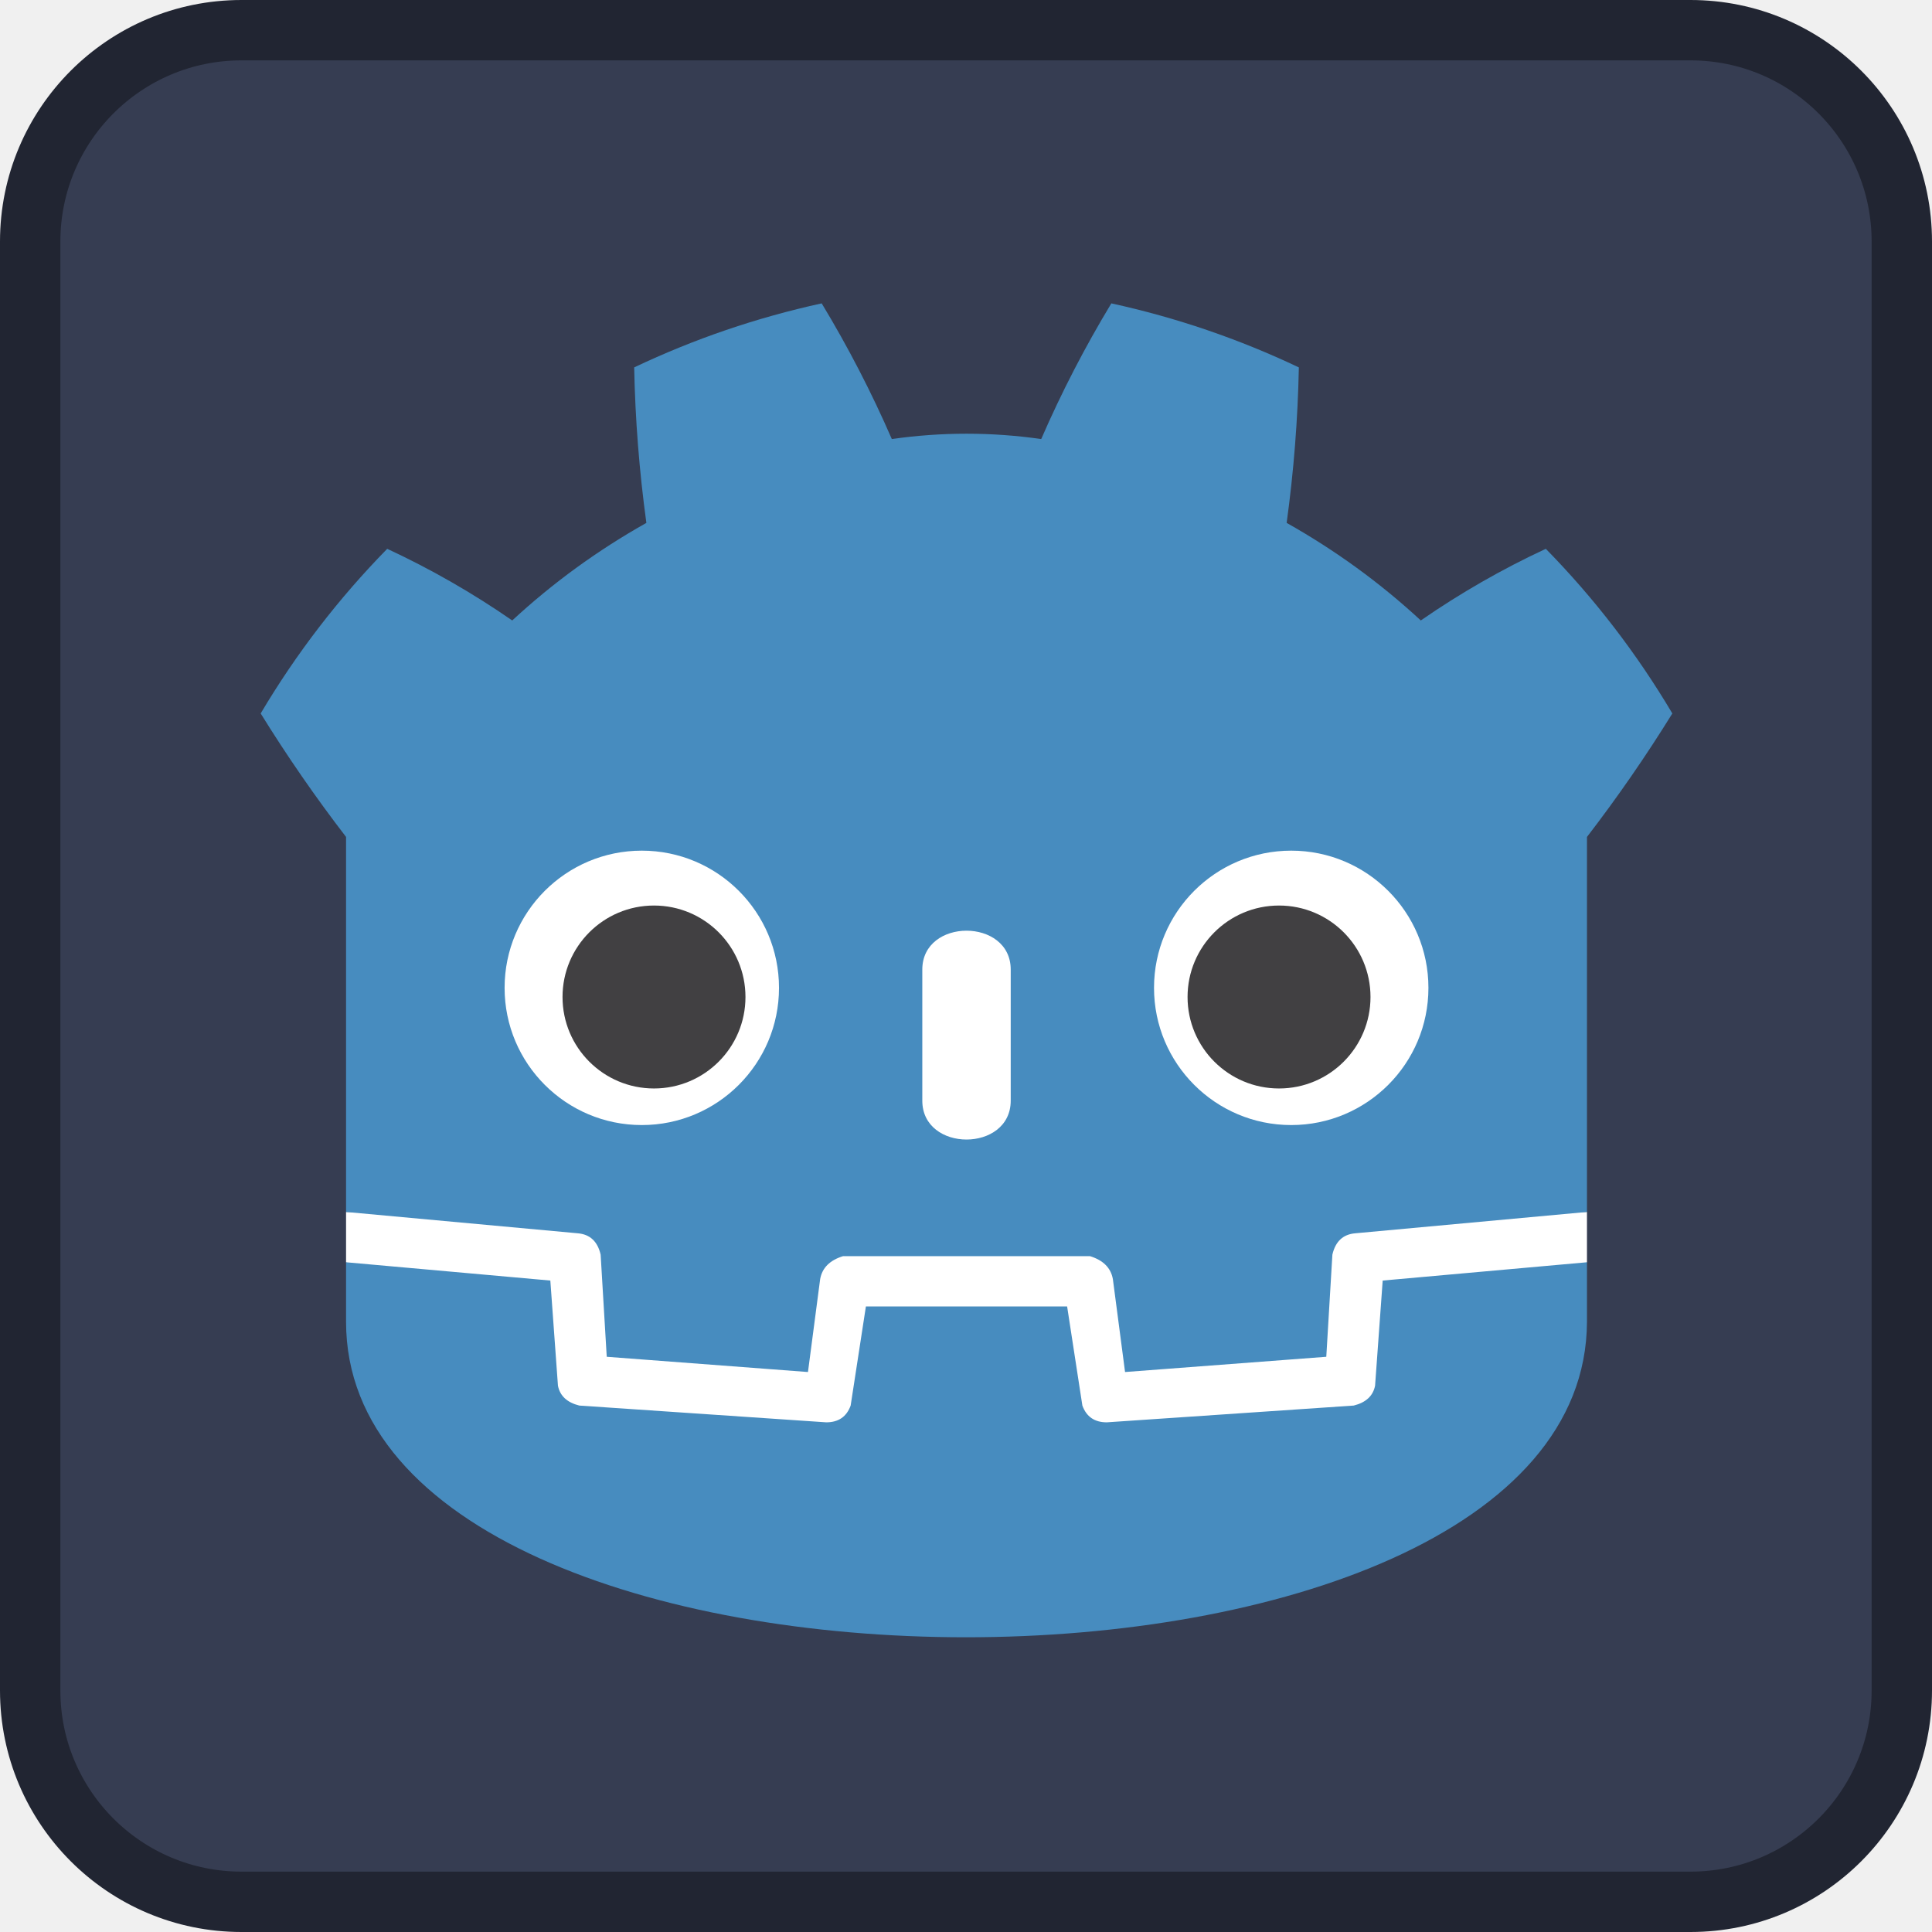
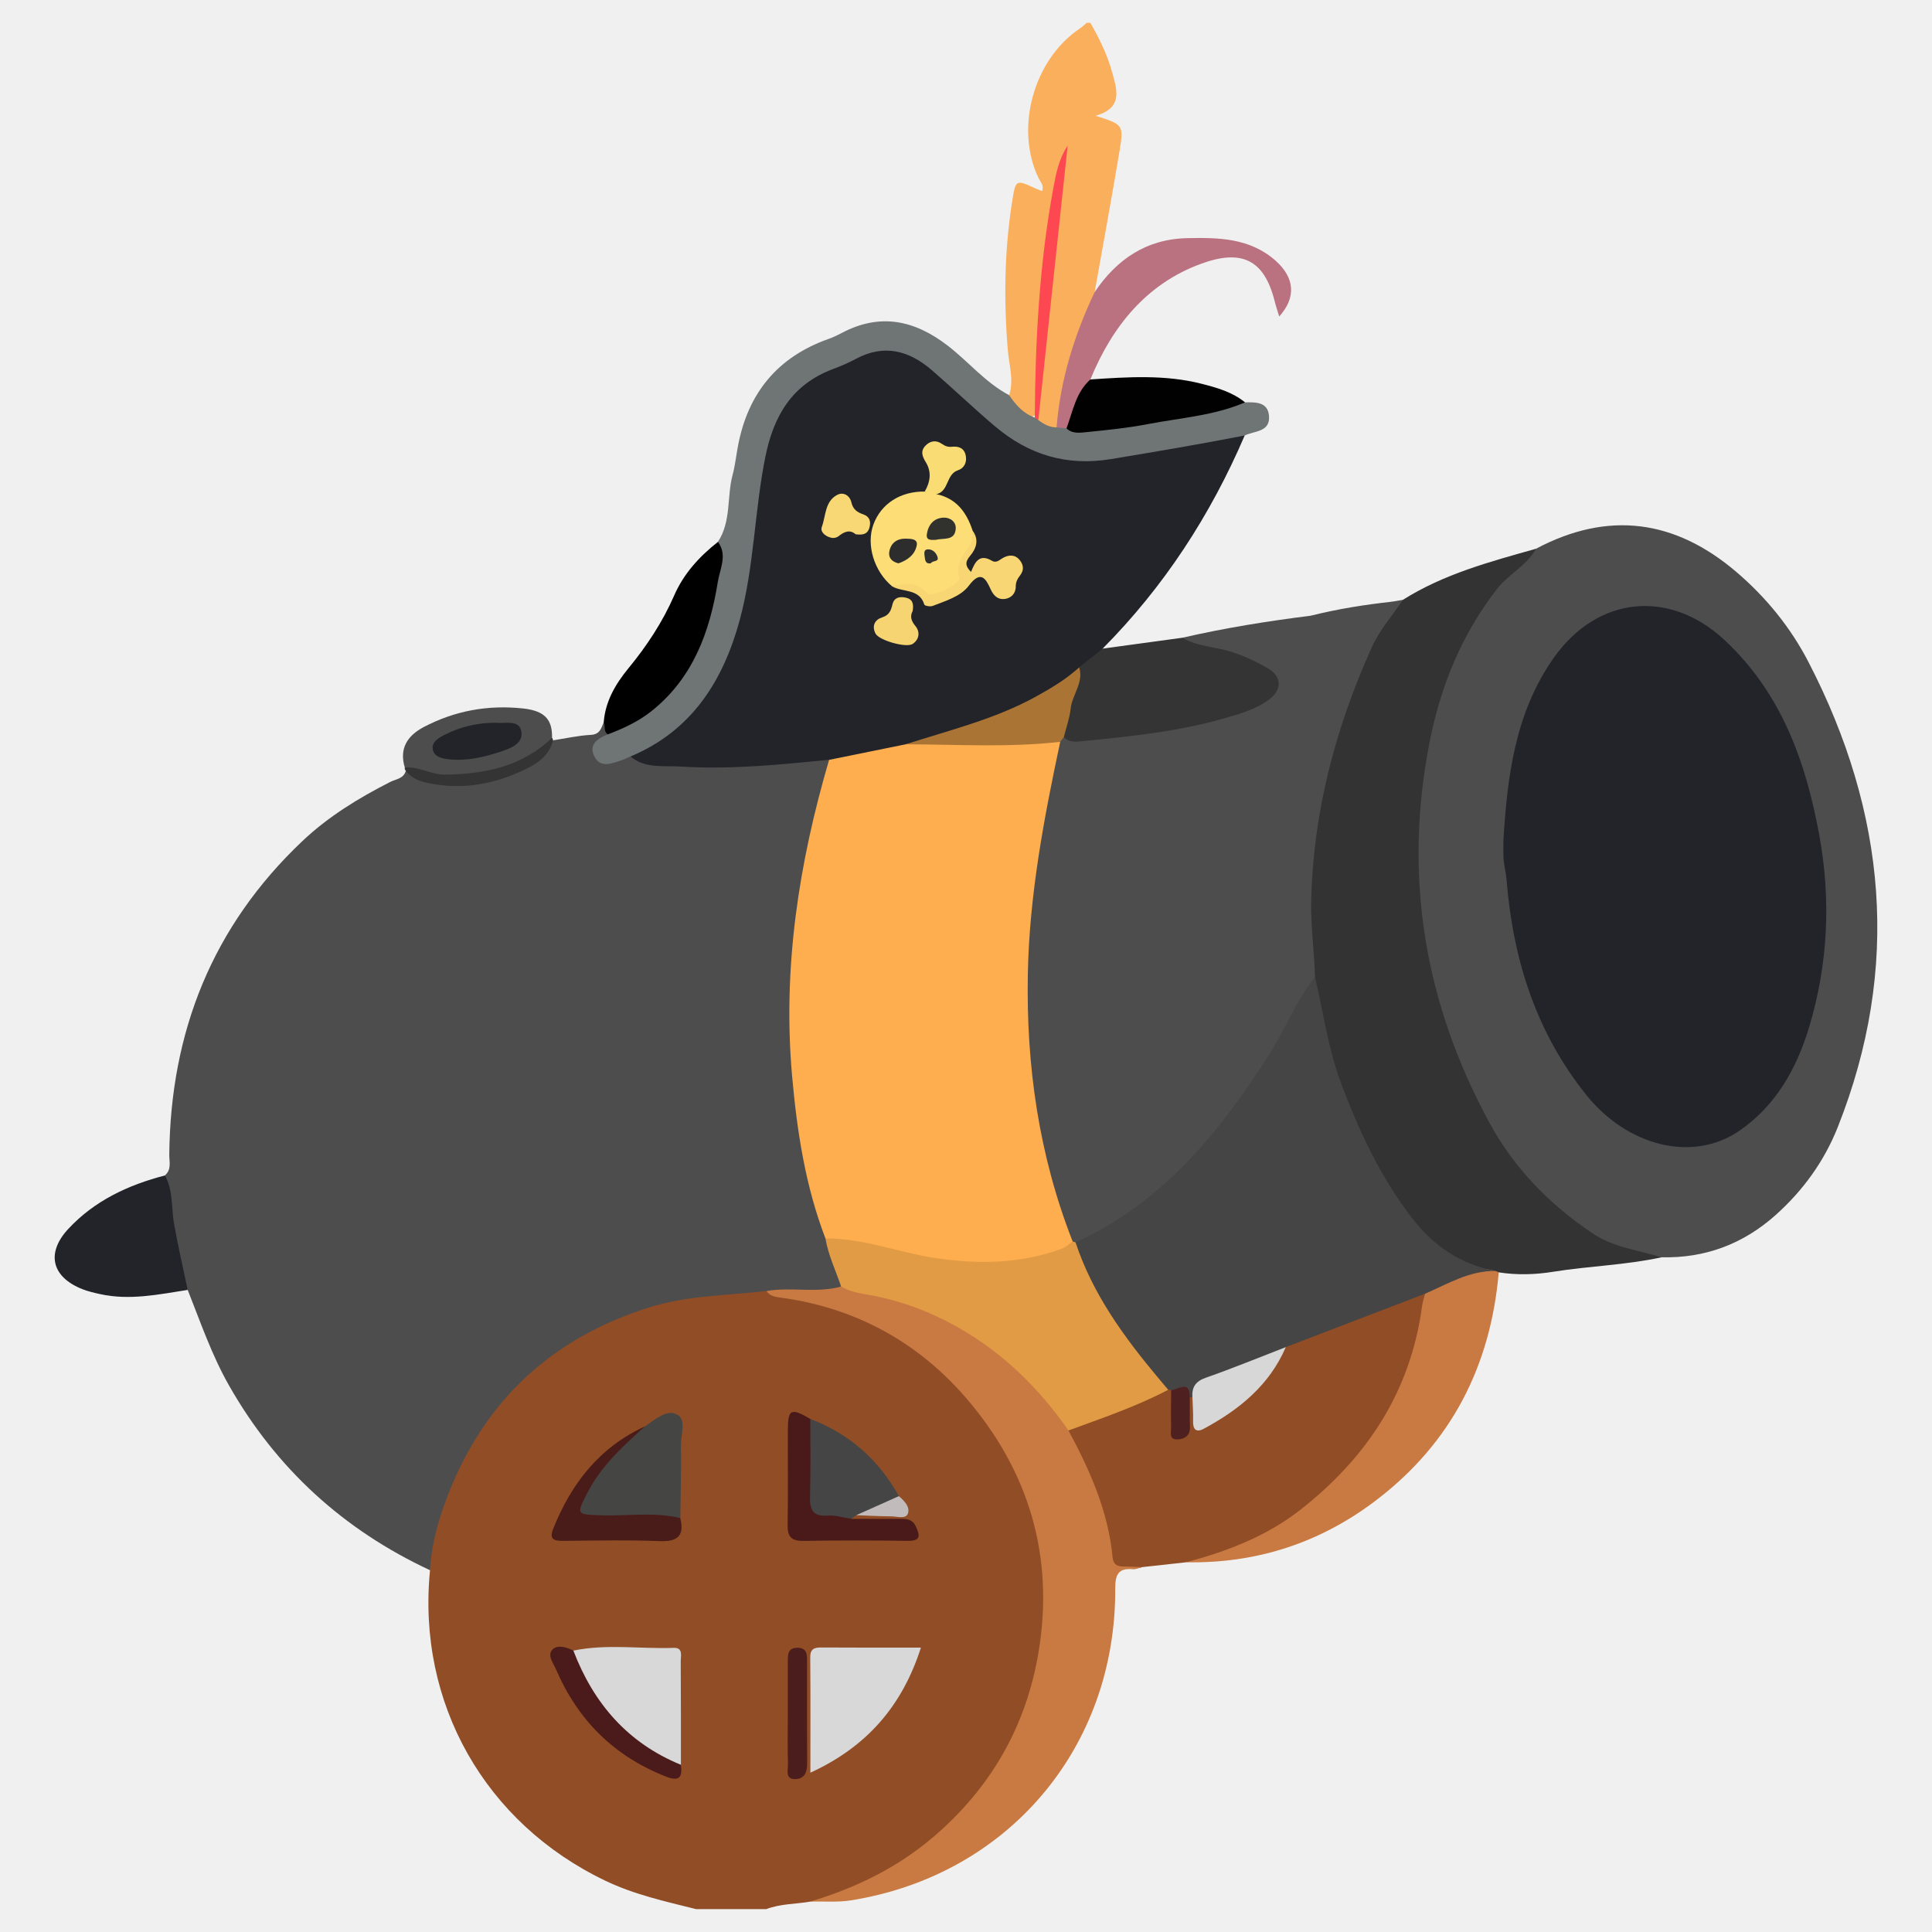
- <svg xmlns="http://www.w3.org/2000/svg" width="128" height="128">
-   <rect width="124" height="124" x="2" y="2" fill="#363d52" stroke="#212532" stroke-width="4" rx="14" />
-   <g fill="#fff" transform="translate(12.322 12.322)scale(.101)">
-     <path d="M105 673v33q407 354 814 0v-33z" />
-     <path fill="#478cbf" d="m105 673 152 14q12 1 15 14l4 67 132 10 8-61q2-11 15-15h162q13 4 15 15l8 61 132-10 4-67q3-13 15-14l152-14V427q30-39 56-81-35-59-83-108-43 20-82 47-40-37-88-64 7-51 8-102-59-28-123-42-26 43-46 89-49-7-98 0-20-46-46-89-64 14-123 42 1 51 8 102-48 27-88 64-39-27-82-47-48 49-83 108 26 42 56 81zm0 33v39c0 276 813 276 814 0v-39l-134 12-5 69q-2 10-14 13l-162 11q-12 0-16-11l-10-65H446l-10 65q-4 11-16 11l-162-11q-12-3-14-13l-5-69z" />
-     <path d="M483 600c0 34 58 34 58 0v-86c0-34-58-34-58 0z" />
-     <circle cx="725" cy="526" r="90" />
-     <circle cx="299" cy="526" r="90" />
-   </g>
-   <g fill="#414042" transform="translate(12.322 12.322)scale(.101)">
-     <circle cx="307" cy="532" r="60" />
-     <circle cx="717" cy="532" r="60" />
-   </g>
+ <svg xmlns="http://www.w3.org/2000/svg" id="Capa_1" data-name="Capa 1" viewBox="0 0 512 512">
+   <defs>
+     <style>
+       .cls-1 {
+         fill: #fcdd76;
+       }
+ 
+       .cls-1, .cls-2, .cls-3, .cls-4, .cls-5, .cls-6, .cls-7, .cls-8, .cls-9, .cls-10, .cls-11, .cls-12, .cls-13, .cls-14, .cls-15, .cls-16, .cls-17, .cls-18, .cls-19, .cls-20, .cls-21, .cls-22, .cls-23, .cls-24, .cls-25, .cls-26, .cls-27, .cls-28, .cls-29, .cls-30, .cls-31, .cls-32, .cls-33 {
+         stroke-width: 0px;
+       }
+ 
+       .cls-2 {
+         fill: #343434;
+       }
+ 
+       .cls-3 {
+         fill: #4b1d1c;
+       }
+ 
+       .cls-4 {
+         fill: #000001;
+       }
+ 
+       .cls-5 {
+         fill: #491b19;
+       }
+ 
+       .cls-6 {
+         fill: #4e2120;
+       }
+ 
+       .cls-7 {
+         fill: #31312e;
+       }
+ 
+       .cls-8 {
+         fill: #6f7474;
+       }
+ 
+       .cls-9 {
+         fill: #914d25;
+       }
+ 
+       .cls-10 {
+         fill: #010102;
+       }
+ 
+       .cls-11 {
+         fill: #454544;
+       }
+ 
+       .cls-12 {
+         fill: #454545;
+       }
+ 
+       .cls-13 {
+         fill: #ba7180;
+       }
+ 
+       .cls-14 {
+         fill: #e29b45;
+       }
+ 
+       .cls-15 {
+         fill: #c97a42;
+       }
+ 
+       .cls-16 {
+         fill: #30302e;
+       }
+ 
+       .cls-17 {
+         fill: #aa7434;
+       }
+ 
+       .cls-18 {
+         fill: #c2bbbb;
+       }
+ 
+       .cls-19 {
+         fill: #222429;
+       }
+ 
+       .cls-20 {
+         fill: #d8d7d7;
+       }
+ 
+       .cls-21 {
+         fill: #f6d472;
+       }
+ 
+       .cls-22 {
+         fill: #feae4e;
+       }
+ 
+       .cls-23 {
+         fill: #4a1b1a;
+       }
+ 
+       .cls-24 {
+         fill: #f8d874;
+       }
+ 
+       .cls-25 {
+         fill: #f7d673;
+       }
+ 
+       .cls-26 {
+         fill: #2d2d2d;
+       }
+ 
+       .cls-27 {
+         fill: #333;
+       }
+ 
+       .cls-28 {
+         fill: #fd4852;
+       }
+ 
+       .cls-29 {
+         fill: #faaf5d;
+       }
+ 
+       .cls-30 {
+         fill: #fadc75;
+       }
+ 
+       .cls-31 {
+         fill: #491a19;
+       }
+ 
+       .cls-32 {
+         fill: #d8d8d8;
+       }
+ 
+       .cls-33 {
+         fill: #4d4d4d;
+       }
+     </style>
+   </defs>
+   <path class="cls-9" d="M184.49,505.94c-8.16-2.04-16.37-3.84-24.05-7.52-31.92-15.27-49.97-47.11-46.48-82.29-1.4-2.4-1.36-4.9-.75-7.53,5.45-23.53,17.62-42.33,38.55-55.03,15.77-9.57,32.99-13.15,51.25-12.59,2.83,1.93,6.25,1.57,9.38,2.21,37.65,7.68,65.83,41.74,65.6,80.18-.21,34.99-16.73,60.18-47.32,76.56-4.99,2.67-10.53,2.94-15.89,4.01-3.9.68-7.94.55-11.72,2h-18.55Z" />
+   <path class="cls-29" d="M267.44,104.72c1.31-3.99-.03-7.95-.35-11.87-1.11-13.32-.92-26.57,1.19-39.77.88-5.53,1.01-5.51,6.17-3.13.54.25,1.11.45,1.71.69.56-1.52-.41-2.37-.87-3.32-6.43-13.2-1.46-31.45,10.85-39.75.66-.44,1.23-1.01,1.84-1.52.33,0,.65,0,.98,0,2.33,4.09,4.43,8.3,5.69,12.84,1.3,4.69,3.17,9.7-4.32,11.79,7.36,2.34,7.52,2.37,6.33,9.5-2.07,12.43-4.36,24.82-6.56,37.22,1.15,1.55.6,3.16-.08,4.6-4.23,8.85-6.06,18.38-8.12,27.86-.3,1.4-.31,2.94-1.61,3.94-2.69.92-4.52-.01-5.59-2.59,1.27-23.56,3.2-47.05,7.23-70.31-3.96,22.79-5.86,45.8-7.17,68.88-3.59,2.22-6.44.26-7.33-5.05Z" />
+   <path class="cls-33" d="M313.33,169.01c11.24-2.58,22.62-4.42,34.06-5.84,7.42-.03,14.68-.96,21.62-3.73.93-.16,1.85-.32,2.78-.48,1.22,1.74.07,3.13-.81,4.41-11.48,16.78-16.47,35.89-19.75,55.55-1.93,11.57-2.64,23.23-1.12,34.94.19,1.46.11,2.92-.29,4.35-8.1,16.35-17.45,31.9-29.38,45.82-8.35,9.73-17.98,17.84-29.28,23.92-2.11,1.13-4.23,2.56-6.88,1.87-.51-.22-.94-.54-1.31-.96-5.17-9.75-7.56-20.37-9.52-31.1-6-32.75-2.55-65.05,4.81-97.15.33-1.46.99-2.74,1.63-4.06.39-.77.96-1.34,1.75-1.68,12.77-.96,25.53-2.04,38.01-5.18,4.72-1.19,9.52-2.22,13.73-4.79,4.09-2.5,4.06-4.62-.01-7.1-4.65-2.84-9.92-3.9-15.09-5.29-1.95-.53-4.81-.23-4.93-3.51Z" />
+   <path class="cls-33" d="M407.04,145.43c19.14-10.16,36.86-7.74,53.16,6.18,7.86,6.72,14.34,14.7,19.08,23.86,20.62,39.9,24.5,80.96,7.76,123.2-3.57,9.02-9.2,16.82-16.46,23.31-8.59,7.68-18.68,11.49-30.25,11.21-9.62.62-17.63-3.12-24.99-8.94-13.37-10.56-22.39-24.22-29.02-39.69-8.52-19.87-12.59-40.69-12.14-62.18.44-20.83,4.38-40.98,15.48-59.17,4.45-7.29,9.52-13.88,17.38-17.78Z" />
+   <path class="cls-19" d="M329.86,115.41c-9.07,21.15-21.41,40.12-37.65,56.48-.48,3.26-3.69,4.22-5.41,6.43-11.1,9.12-24.04,14.27-37.81,17.67-3.13.77-6.14,1.95-9.22,2.89-6.88,1.38-13.66,3.3-20.68,3.96-15.77,2.71-31.6,3.38-47.5,1.37-1.99-.25-3.84-.77-4.84-2.76-.38-2.31,1.47-3.12,2.95-3.96,16.77-9.55,23.83-25.09,26.57-43.21,1.68-11.08,2.58-22.27,4.88-33.27,3.48-16.62,15.2-27.51,31.99-29.6,5.42-.68,9.82,1.64,14,4.6,6.14,4.33,11.07,10.03,16.76,14.88,9.12,7.77,19.23,11.01,31.16,8.88,9.44-1.68,18.94-2.98,28.34-4.94,2.15-.45,4.47-1.34,6.46.59Z" />
+   <path class="cls-27" d="M407.04,145.43c-2.45,4.52-7.25,6.69-10.38,10.73-9.39,12.11-14.91,25.78-17.81,40.55-6.98,35.56-1.34,69.27,15.96,101,6.55,12.02,15.96,21.58,27.33,29.2,5.51,3.7,12.06,4.38,18.18,6.29-9.46,2.06-19.17,2.3-28.7,3.83-4.82.78-9.62.9-14.44.16-.43.29-.9.46-1.42.49-9.14-.47-16.02-5.46-21.34-12.13-14.32-18-22.84-38.66-26.45-61.35-.28-1.78,0-3.55.52-5.27-.19-6.79-1.17-13.53-1.01-20.37.55-23.54,6.48-45.78,16.09-67.09,2.03-4.49,5.44-8.36,8.22-12.51,10.85-6.85,23.08-10.1,35.25-13.53Z" />
+   <path class="cls-9" d="M314.35,414.02c-3.91.43-7.82.86-11.73,1.29-1.41.57-2.92.09-4.34.34-3.29.57-4.8-.93-5.3-4.05-1.56-9.55-4.54-18.63-9.15-27.16-.85-1.57-1.57-3.24-1.22-5.12.34-.97,1.03-1.71,1.93-2.09,8.22-3.42,16.22-7.41,24.92-9.58.5.04.94.23,1.34.53,2.31,2.88.65,6.54,2.03,10.25,1.26-2.89.23-5.86,1.93-8.05.35-.33.76-.48,1.24-.48.82.32,1.21,1,1.47,1.78,1.76,5.39,1.76,5.32,6.69,2.07,6.76-4.45,11.59-10.59,15.75-17.38,1.36-1.49,3.18-2.2,5.01-2.88,8.36-3.1,16.55-6.63,24.88-9.81,2.51-.96,5.03-2.46,7.92-1.16,1.51,1.91.91,4.07.53,6.08-5.51,29.14-22.17,49.61-48.78,62.17-4.7,2.22-9.99,2.55-15.11,3.23Z" />
+   <path class="cls-15" d="M283.16,379.09c5.7,10.59,10.55,21.47,11.69,33.64.18,1.89,1.25,2.42,2.93,2.42,1.61,0,3.23.1,4.84.16-.78.2-1.58.62-2.34.55-3.89-.36-4.75,1.38-4.73,5.11.21,42.24-28.49,76.05-70.1,82.65-3.49.55-7.13.23-10.7.31,11.91-3.58,22.88-8.86,32.46-17,15.32-13.04,24.75-29.41,28.03-49.18,4.22-25.44-2.66-48.11-19.31-67.37-12.79-14.8-29.35-23.83-49-26.49-1.52-.21-2.89-.38-3.79-1.75,1.43-2.25,3.77-2.11,5.97-2.16,4.14-.08,8.27-.1,12.4.02,21.77,2.28,40.17,11.33,54.69,27.78,2.9,3.29,6.96,6.12,6.97,11.3Z" />
+   <path class="cls-8" d="M329.86,115.41c-11.77,2.3-23.59,4.29-35.42,6.25-11.79,1.95-21.85-1.15-30.74-8.67-5.7-4.82-11.09-10-16.74-14.88-6.05-5.23-12.68-7.02-20.18-2.98-1.99,1.07-4.11,1.95-6.23,2.75-10.68,4.08-15.52,12.32-17.71,23.13-2.9,14.32-2.96,29.09-6.78,43.21-4.38,16.17-12.7,29.45-28.97,36.25-.67,1.33-1.59,2.45-3.07,2.88-2.99.88-5.93.89-7.56-2.25-1.96-3.78.81-5.51,3.59-7.05.7-.67,1.48-1.29,2.36-1.66,16.99-7.1,23.03-21.7,26.13-38.26.65-3.49,1.02-7.04,1.71-10.53,3.59-5.43,2.33-11.92,3.91-17.8.67-2.5.93-5.11,1.42-7.66,2.64-13.94,10.45-23.51,23.94-28.3,1.22-.43,2.41-.99,3.55-1.6,10.16-5.37,19.31-3.41,28.11,3.38,5.51,4.25,9.98,9.8,16.25,13.1,1.75,2.56,3.73,4.86,6.78,5.93.45.03.77.26.94.68,1.46,1.04,2.96,1.95,4.85,1.93.95-.64,1.95-1.13,3.14-1.03,11.39.6,22.38-2.17,33.48-4.01,4.42-.73,8.75-2.16,13.33-1.59,2.84-.06,6.04-.12,6.35,3.57.36,4.37-3.89,3.94-6.45,5.22Z" />
+   <path class="cls-15" d="M314.35,414.02c10.86-2.92,21.24-6.85,30.22-13.88,17.7-13.86,29.26-31.37,32.29-54,.15-1.11.53-2.2.8-3.29,2.81-5.18,8.09-5.56,12.98-6.38,1.78-.3,3.82-.18,5.69.36.3.08.58.2.85.36-2.14,24.78-12.54,45.17-32.43,60.35-14.84,11.32-31.69,16.83-50.4,16.48Z" />
+   <path class="cls-2" d="M286.01,176.84c2.07-1.65,4.13-3.3,6.2-4.95l21.12-2.88c4.14,2.42,9,2.37,13.43,3.86,3.28,1.1,6.34,2.57,9.26,4.26,3.71,2.14,3.76,5.68.32,8.24-3.58,2.66-7.82,3.83-12.04,5.03-12.2,3.49-24.76,4.77-37.33,6-1.72.17-3.62.46-5.05-1.08-2.17-5.97,1.13-10.88,3.13-16.04.32-.81,1.62-1.23.95-2.44Z" />
+   <path class="cls-13" d="M282.64,113.51c-.88-.08-1.76-.16-2.64-.24,1.01-12.61,4.7-24.48,10.09-35.85,5.87-8.74,13.77-14.08,24.54-14.31,8.28-.18,16.57-.04,23.33,5.9,5.18,4.56,5.6,9.84,1.04,14.86-.45-1.49-.9-2.83-1.24-4.19-2.82-11.12-8.97-13.61-19.43-9.79-14.48,5.28-23.6,16.59-29.37,30.67-1.24,4.74-2.01,9.71-6.32,12.95Z" />
+   <path class="cls-10" d="M282.64,113.51c1.68-4.52,2.45-9.5,6.32-12.95,9.87-.65,19.75-1.34,29.5,1.15,4.08,1.04,8.13,2.19,11.49,4.92-8.26,3.54-17.19,4.11-25.86,5.78-5.25,1.01-10.59,1.55-15.91,2.08-1.84.18-3.92.58-5.55-.97Z" />
+   <path class="cls-33" d="M369.01,159.44c-.29,4.2-4.02,2.33-6.02,3.06-3.74,1.35-7.96,1.03-11.81,2.45-1.5.55-2.47-1.27-3.79-1.78,7.11-1.8,14.34-2.93,21.62-3.73Z" />
+   <path class="cls-33" d="M161.1,194.6c-2.75,1.09-5.25,2.7-3.52,5.99,1.53,2.92,4.4,1.8,6.85.98.91-.3,1.78-.73,2.66-1.11,3.94,3.33,8.87,2.39,13.33,2.68,13.13.84,26.23-.5,39.3-1.78,2.04,2.46.72,4.96,0,7.38-5.71,19.44-8.61,39.38-8.7,59.54-.09,20.01,2.81,39.79,9.04,58.94.61,2.98,2.09,5.69,2.81,8.65.41,1.69,1.14,3.38.03,5.08-6.5,1.82-13.22.04-19.77,1.18-10.4,1.22-20.94,1.14-31.12,4.35-27.53,8.69-45.63,26.81-54.86,53.99-1.72,5.07-2.88,10.28-3.2,15.65-22.92-10.69-40.72-26.91-53.25-48.94-4.59-8.07-7.57-16.8-10.97-25.37-.68-.69-1.6-1.27-1.87-2.21-2.66-9.18-5.05-18.42-4.14-28.13,1.79-1.53,1.13-3.6,1.14-5.47.32-32.55,11.42-60.51,35.24-83.07,6.89-6.53,14.9-11.42,23.32-15.71,1.52-.77,3.59-.84,4.13-2.99,9.24,3.41,18.34,3,27.64-.19,4.69-1.61,7.65-5.13,11.35-7.84,3.34-.51,6.67-1.27,10.03-1.45,2.43-.12,2.74-1.76,3.42-3.32,1.3.72,1.3,1.9,1.11,3.14Z" />
+   <path class="cls-19" d="M43.72,311.5c2.23,4.07,1.65,8.65,2.43,12.99,1.05,5.81,2.38,11.57,3.59,17.35-7.7,1.2-15.39,2.84-23.23,1.11-1.58-.35-3.18-.72-4.68-1.31-8.13-3.21-9.69-9.55-3.74-15.96,6.96-7.49,15.87-11.64,25.63-14.18Z" />
+   <path class="cls-4" d="M161.1,194.6c-1.25-.74-.59-2.15-1.11-3.14.42-5.6,3.12-10.18,6.56-14.37,4.87-5.92,9.05-12.26,12.13-19.31,2.53-5.8,6.68-10.31,11.59-14.18,2.58,3.52.51,7.16-.04,10.59-2.13,13.26-6.56,25.48-17.56,34.25-3.47,2.76-7.44,4.61-11.56,6.16Z" />
+   <path class="cls-33" d="M107.28,203.41c-1.55-5.06.73-8.47,4.97-10.71,8.25-4.36,17.11-5.95,26.36-4.95,5.74.62,7.79,2.92,7.69,7.77-1.85,3.6-4.76,5.96-8.5,7.46-8.19,3.29-16.49,5-25.33,2.86-1.98-.48-3.37-1.84-5.19-2.41Z" />
+   <path class="cls-2" d="M107.28,203.41c3.71-.38,6.92,1.91,10.63,1.87,10.57-.12,20.43-2.13,28.39-9.76.17.21.25.45.24.72-.81,3.44-3.36,5.59-6.18,7.05-8.67,4.49-17.82,6.31-27.57,4.08-2.18-.5-3.88-1.39-5.24-3.09-.24-.24-.33-.52-.27-.85Z" />
+   <path class="cls-32" d="M244.06,436.62c-5,15.58-14.41,26.32-29.3,33.16,0-10.57.05-20.55-.04-30.52-.02-2.24.99-2.68,2.94-2.66,8.58.06,17.16.03,26.4.03Z" />
+   <path class="cls-32" d="M151.95,437.43c8.82-1.84,17.73-.41,26.59-.73,2.59-.09,1.85,2.22,1.86,3.66.07,9.11.04,18.22.05,27.33-1.63,1.05-3.15.29-4.58-.41-11.43-5.57-19.05-14.67-24.02-26.17-.51-1.19-.82-2.48.09-3.68Z" />
+   <path class="cls-11" d="M170.91,378.01c2.66-1.75,5.7-4.66,8.56-3.13,2.5,1.34.93,5.33.98,8.13.11,6.44-.09,12.88-.16,19.31-8.17,2-16.43,1.1-24.64.54-3.63-.25-3.69-3.21-2.46-5.92,2.97-6.5,7.69-11.62,13.34-15.86,1.41-1.06,2.87-2.11,4.38-3.07Z" />
+   <path class="cls-12" d="M226.94,401.53c-.45.33-.9.66-1.35.99-7.84,3.44-13.64-.6-12.91-7.29.48-4.45.05-8.99.11-13.49.03-2.11.08-4.22,1.96-5.7,10.34,3.93,18.1,10.81,23.47,20.45-.64,2.72-2.83,3.22-5.13,3.68-2.05.4-4.2.44-6.14,1.36Z" />
+   <path class="cls-31" d="M214.74,376.04c0,6.79.12,13.58-.08,20.36-.1,3.5.57,5.58,4.72,5.25,2.03-.16,4.13.55,6.2.86,4.37,0,8.75.04,13.12,0,1.7-.01,3.16.16,4,1.99,1.08,2.35,1.44,3.89-2.11,3.84-9.23-.13-18.46-.14-27.69.01-3.21.05-4.23-1.14-4.17-4.26.15-8.42.02-16.84.06-25.26.03-5.42.86-5.78,5.94-2.8Z" />
+   <path class="cls-5" d="M170.91,378.01c-5.77,5.18-11.51,10.37-15.16,17.43-3.1,6-3.11,5.92,3.75,6.14,6.93.22,13.91-.96,20.78.74,1.15,4.76-.72,6.28-5.53,6.09-8.44-.34-16.91-.14-25.37-.07-2.34.02-3.96-.21-2.79-3.16,4.79-12.03,12.28-21.64,24.32-27.17Z" />
+   <path class="cls-23" d="M151.95,437.43c5.35,14,14.41,24.5,28.5,30.26.42,3.27-.37,4.53-3.99,3.11-13.74-5.39-23.32-14.94-29.11-28.4-.72-1.68-2.43-3.78-.91-5.28,1.34-1.31,3.69-.62,5.5.3Z" />
+   <path class="cls-3" d="M208.78,454.41c0-4.7,0-9.4,0-14.1,0-1.86,0-3.69,2.67-3.63,2.35.06,2.42,1.69,2.42,3.38,0,9.08-.03,18.16.03,27.24.02,2.24-.63,4.05-3,4.17-2.96.15-2.04-2.38-2.08-3.93-.13-4.37-.04-8.75-.04-13.13Z" />
+   <path class="cls-18" d="M226.94,401.53c3.76-1.68,7.51-3.36,11.27-5.04,1.49,1.27,3.11,2.98,2.33,4.76-.59,1.36-2.92.59-4.47.59-3.04,0-6.09-.19-9.13-.3Z" />
+   <path class="cls-28" d="M275.16,111.33c-.31-.23-.63-.45-.94-.68.15-20.46,1.21-40.84,4.96-61,.7-3.79,1.45-7.59,3.76-11.05-2.59,24.24-5.18,48.49-7.77,72.73Z" />
+   <path class="cls-22" d="M218.76,328.22c-5.34-13.92-7.56-28.48-8.86-43.22-2.51-28.55,1.8-56.31,9.82-83.63,6.76-1.37,13.52-2.74,20.28-4.12,12.24-2.55,24.67-1.57,37.02-2,1.51-.05,2.89.12,3.95,1.34-4.32,20.27-8.18,40.61-8.58,61.44-.47,24.4,2.92,48.14,11.87,70.96-.1,3.73-3.27,4.12-5.72,4.84-10.11,3-20.52,3.09-30.79,1.54-8.61-1.3-16.97-4.12-25.64-5.33-1.33-.19-2.42-.89-3.36-1.82Z" />
+   <path class="cls-12" d="M396.33,336.83c-6.91-.13-12.64,3.41-18.67,6.02-12.31,4.72-24.62,9.44-36.92,14.15-1.99,2.49-4.74,3.67-7.64,4.77-5.98,2.26-12.27,3.97-17.1,8.55-.23,0-.46,0-.69,0-1.7-.49-3.46-.85-4.93-1.93-.26-.02-.53-.05-.79-.09-1.94-.12-3.3-1.25-4.46-2.64-7.58-9.1-14.22-18.83-19.25-29.58-.98-2.09-2.47-4.34-.85-6.85,22.96-10.42,38-28.99,51.17-49.54,4.35-6.78,7.21-14.43,12.29-20.77,2.19,9.24,3.42,18.69,6.75,27.69,4.79,12.97,10.62,25.38,19.08,36.35,5.57,7.22,12.84,12.15,22.01,13.86Z" />
+   <path class="cls-14" d="M285.03,329.23c4.54,13.75,12.9,25.18,22.06,36.11.83.99,1.67,1.98,2.5,2.97-8.46,4.45-17.5,7.49-26.43,10.78-9.16-13.15-20.6-23.62-35.28-30.4-6.09-2.81-12.41-4.7-19-5.78-2.11-.34-4.1-.92-5.97-1.95-1.4-4.24-3.41-8.28-4.15-12.74,9.88-.13,19.07,3.61,28.65,5.1,11.46,1.78,22.97,1.69,34.08-2.44,1.02-.38,1.85-1.24,2.78-1.88.26.07.52.15.77.24Z" />
+   <path class="cls-17" d="M280.97,196.59c-13.63,1.56-27.31.68-40.97.66,11.63-3.75,23.58-6.64,34.41-12.58,4.1-2.25,8.12-4.65,11.6-7.83,1.24,4.05-1.86,7.21-2.27,10.95-.28,2.54-1.18,5.02-1.81,7.53-.32.42-.64.85-.96,1.27Z" />
+   <path class="cls-19" d="M398.43,222.43c1.06-16.95,3.13-33.6,13.31-48.07,11.56-16.43,30.74-18.35,45.36-4.67,15.03,14.06,21.49,32.25,25.04,51.69,3.12,17.1,2.33,34.18-2.74,50.95-3.34,11.04-8.9,20.78-18.46,27.34-12.43,8.52-29.71,4.04-40.58-9.53-13.39-16.71-19.43-36.06-21.11-57.06-.14-1.77-.64-3.52-.78-5.29-.14-1.78-.03-3.58-.03-5.36Z" />
+   <path class="cls-1" d="M236.42,155.38c-4.79-3.97-6.93-11.04-4.95-16.4,2.02-5.49,7.2-8.82,13.6-8.71.95.63,2.24-.28,3.12.69,5.32,1.14,8,4.88,9.58,9.71.74,1.75.71,3.44-.5,4.99-1.55,1.98-2.24,3.97-1.8,6.68.49,3-7.69,8.24-9.6,6.13-2.86-3.16-6.19-2.5-9.45-3.08Z" />
+   <path class="cls-25" d="M236.42,155.38c3.3-.65,6.46-1.53,9.2,1.82,1.16,1.42,9.02-2.38,8.58-4.1-.96-3.76,1.05-6.06,2.91-8.71.66-.93.46-2.47.65-3.73,1.81,2.42.9,4.79-.67,6.65-1.39,1.64-1.29,2.73.25,4.26,1.01-2.58,2.19-4.94,5.53-2.96,1.23.73,2.03-.29,3.02-.81,1.53-.82,3.15-.87,4.37.66,1.02,1.28,1.14,2.64.09,4-.68.89-1.18,1.75-1.17,3.03.01,1.83-1.3,3.1-3.03,3.26-1.67.15-2.79-.79-3.6-2.55-1.24-2.71-2.56-5.3-5.78-1.01-2.18,2.91-6.16,4.03-9.61,5.39-.62.25-2.1-.02-2.2-.35-1.35-4.36-5.74-3.19-8.54-4.84Z" />
+   <path class="cls-30" d="M248.18,130.95c-1.11.08-2.22.15-3.12-.69,1.49-2.53,1.86-5.21.3-7.75-.96-1.57-1.47-2.94-.14-4.36,1.23-1.32,2.82-1.61,4.36-.54.85.59,1.62.9,2.66.79,1.76-.18,3.25.27,3.68,2.28.4,1.86-.42,3.4-2.04,3.94-3.21,1.06-2.35,5.56-5.7,6.34Z" />
+   <path class="cls-21" d="M241.9,161.86c-.78,1.4-.51,2.59.72,4.08,1.18,1.42,1.11,3.44-.74,4.7-1.67,1.14-8.93-.92-9.86-2.74-1.06-2.08-.14-3.69,1.74-4.28,1.93-.61,2.36-1.84,2.76-3.49.43-1.75,1.79-2.09,3.44-1.77,1.91.38,2.2,1.65,1.92,3.49Z" />
+   <path class="cls-24" d="M226.77,141.6c-1.53-1.33-3.03-.73-4.55.51-.44.36-1.24.54-1.81.43-1.56-.31-3.13-1.52-2.62-2.9,1.08-2.94.79-6.77,4.08-8.49,1.63-.86,3.33.14,3.75,1.97.43,1.87,1.54,2.64,3.17,3.2,1.66.56,2.07,1.85,1.62,3.49-.51,1.84-1.86,2-3.63,1.78Z" />
+   <path class="cls-20" d="M316,370.32c-.19-2.72.83-4.27,3.63-5.24,7.11-2.48,14.09-5.36,21.12-8.08-4.35,10.11-12.35,16.58-21.73,21.63-2.02,1.09-2.91.19-2.84-2.05.06-2.08-.11-4.18-.17-6.26Z" />
+   <path class="cls-6" d="M310.38,368.4c1.95-.14,4.91-2.87,4.93,1.93.01,2.6-.03,5.21.05,7.8.07,2.38-1.51,3.28-3.37,3.33-2.33.06-1.59-2.04-1.63-3.3-.1-3.25,0-6.5.02-9.75Z" />
+   <path class="cls-19" d="M131.35,191.53c2.48.29,6.18-.88,6.79,2.21.67,3.42-2.97,4.62-5.71,5.53-4.32,1.43-8.77,2.44-13.38,1.96-1.77-.18-3.91-.58-4.34-2.53-.46-2.04,1.55-3.16,3.06-3.94,4.24-2.19,8.81-3.23,13.59-3.23Z" />
+   <path class="cls-7" d="M248.04,143.06c-1.18.04-2.66.23-2.42-1.47.35-2.44,1.78-4.3,4.42-4.41,1.78-.08,3.37,1.12,3.24,2.94-.24,3.3-3.24,2.41-5.24,2.94Z" />
+   <path class="cls-26" d="M238.12,149.29c-1.74-.39-2.74-1.48-2.45-3.09.42-2.36,2.09-3.53,4.5-3.45,1.27.04,3.1.06,2.78,1.76-.47,2.5-2.48,3.97-4.83,4.78Z" />
+   <path class="cls-16" d="M246.71,149.27c-1.37.28-1.55-.74-1.65-1.66-.1-.85-.42-2.1,1.05-2.03,1.17.06,2.04,1,2.35,2.05.41,1.38-1.35.83-1.75,1.64Z" />
</svg>
